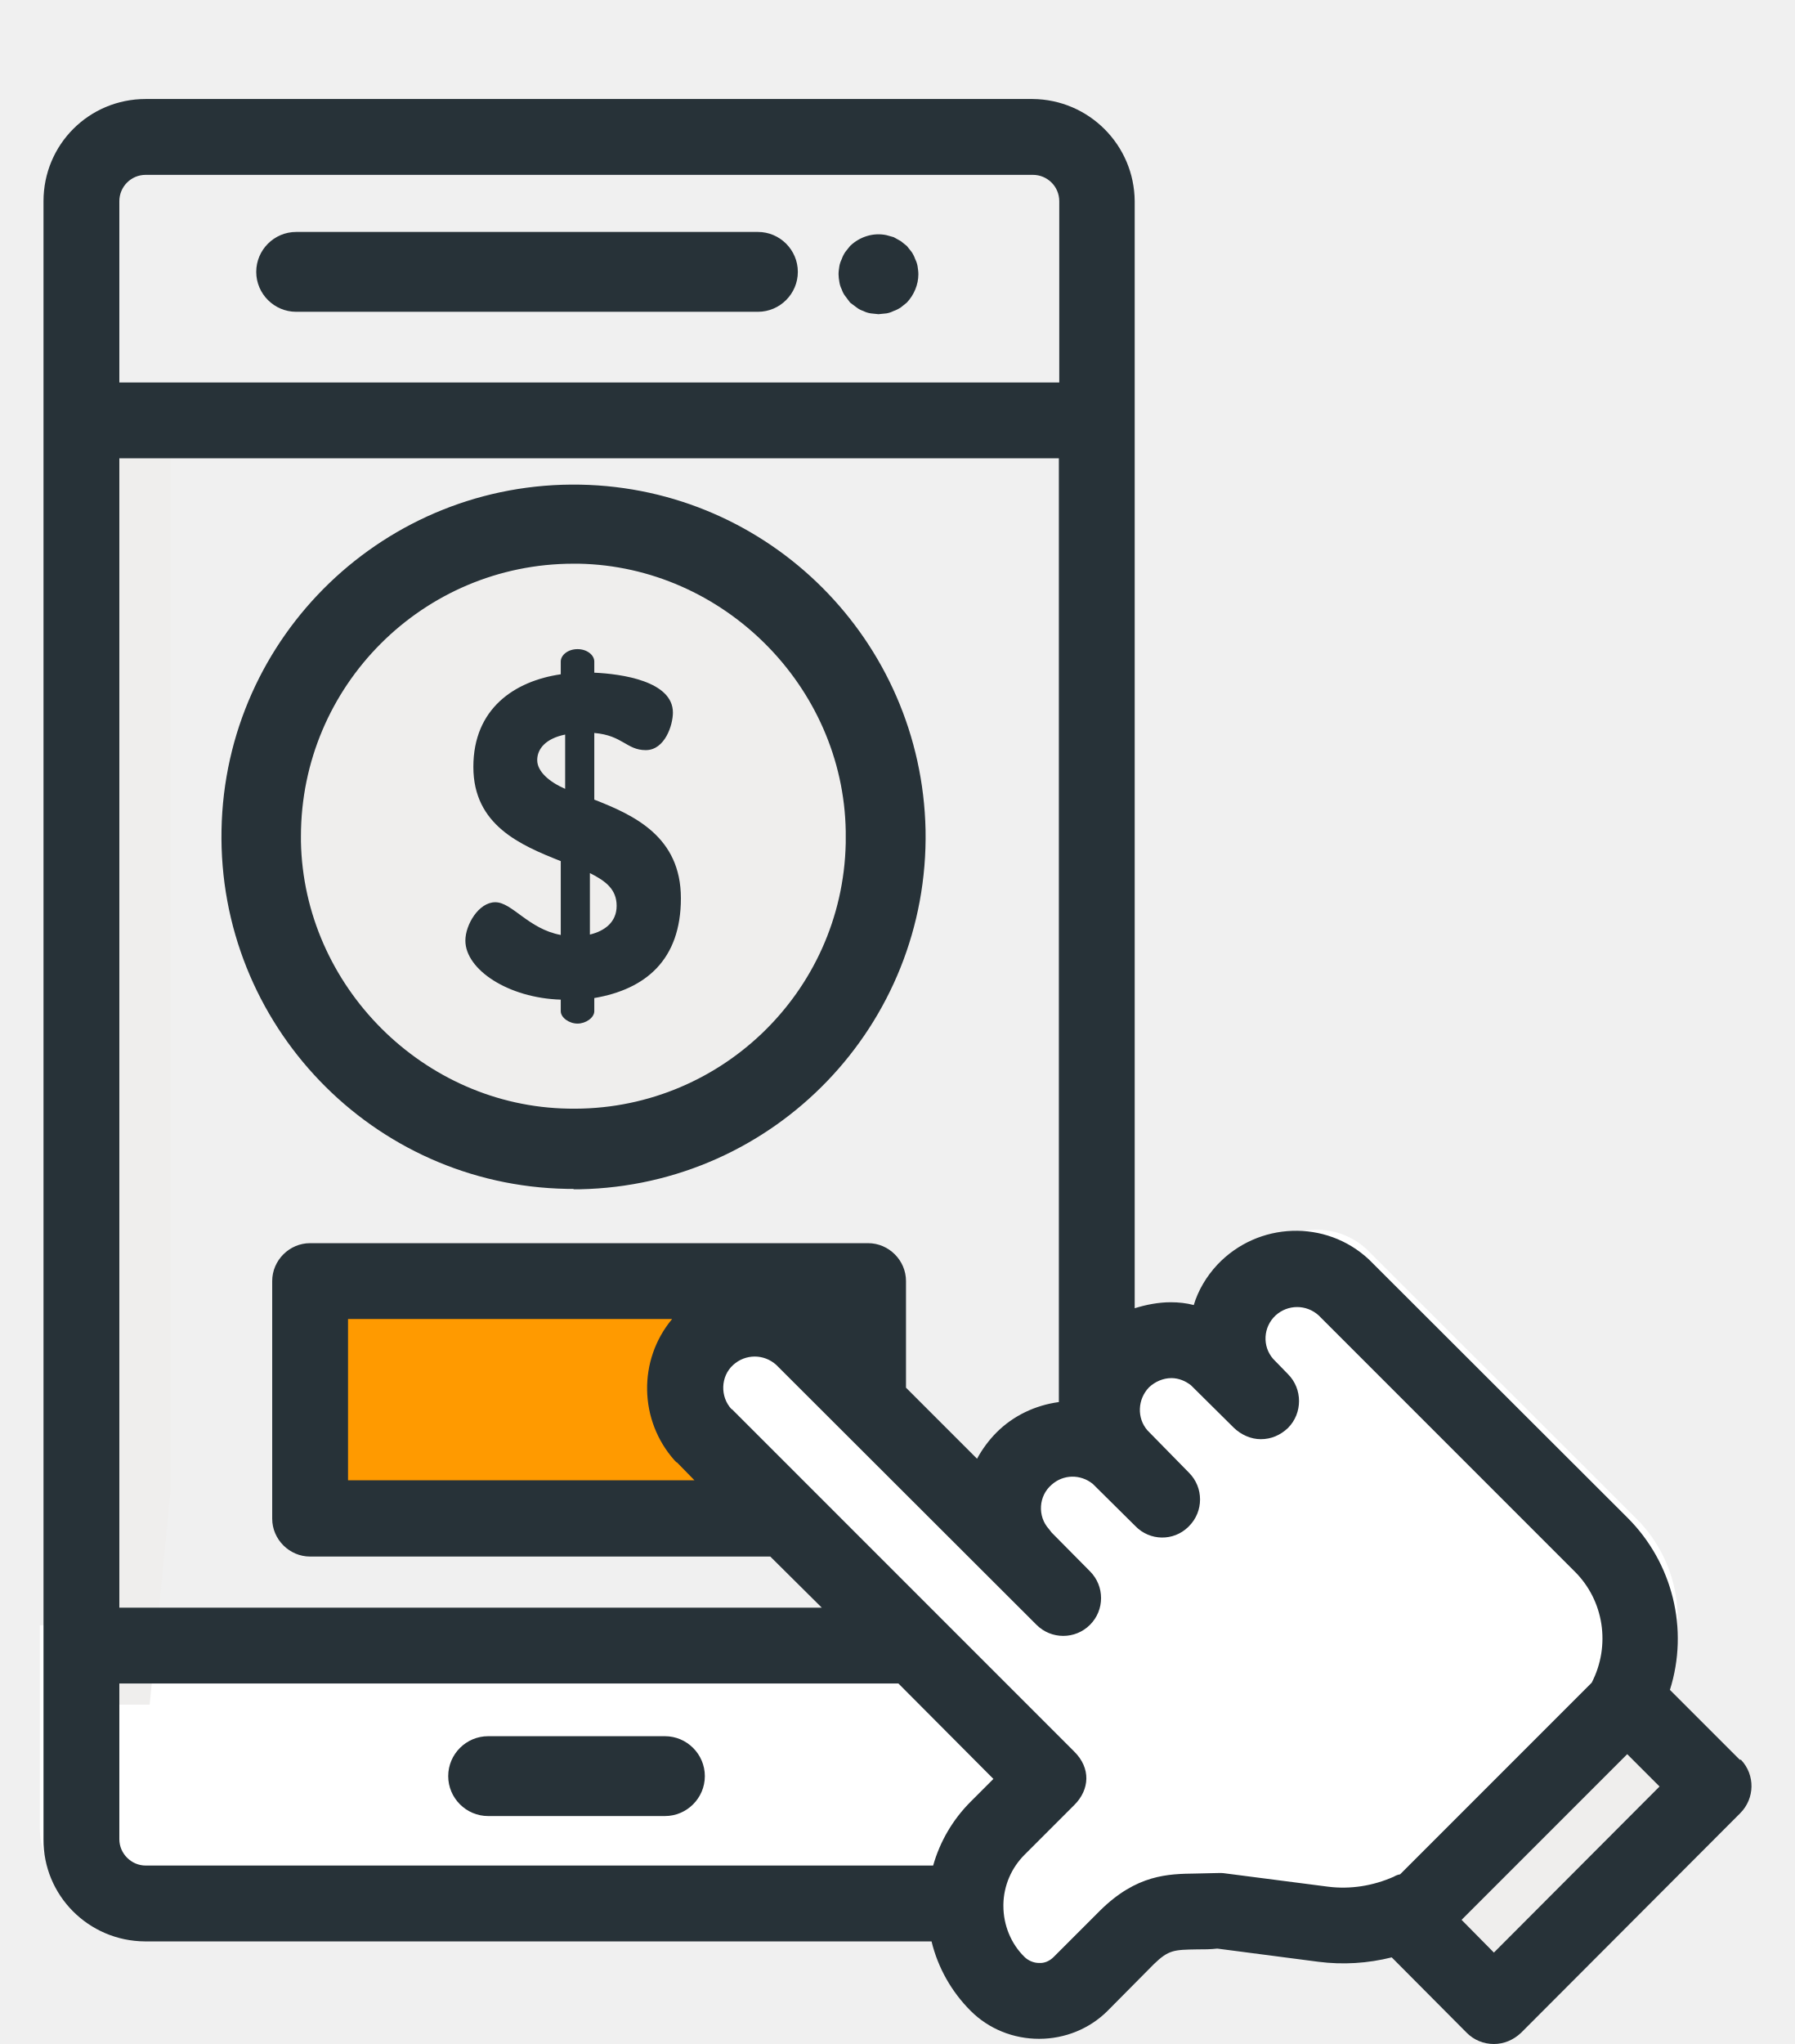
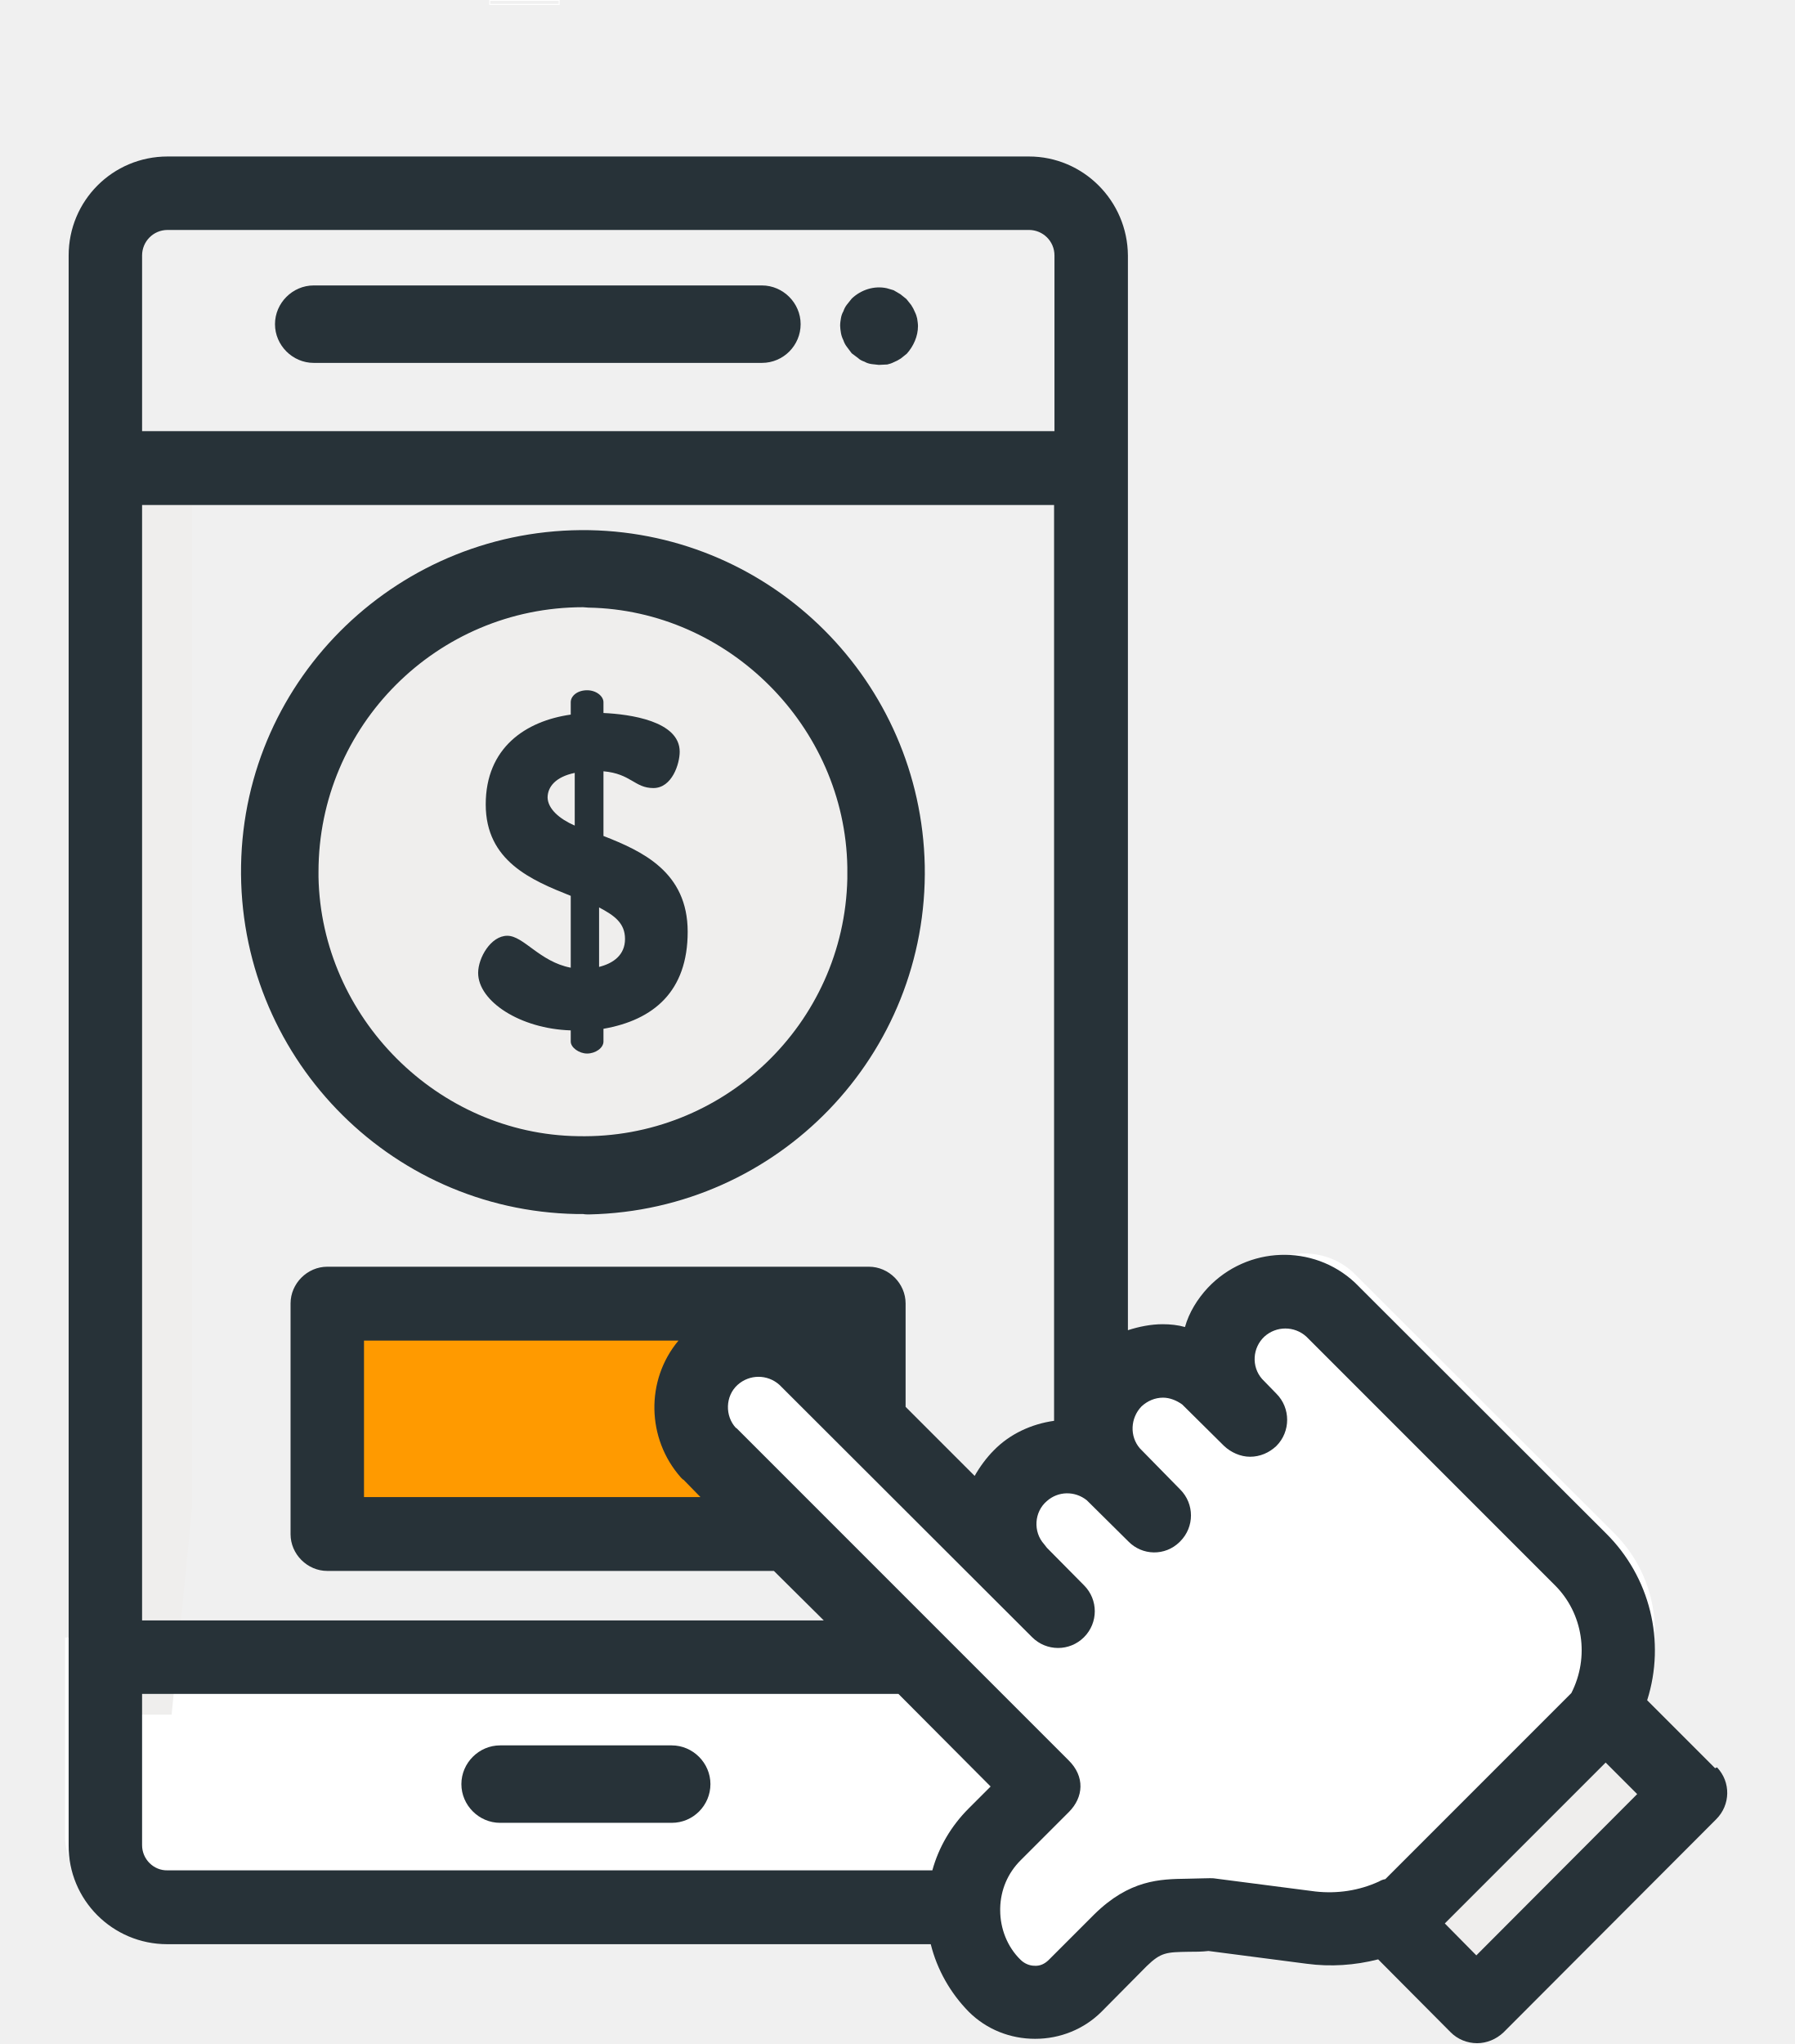
<svg xmlns="http://www.w3.org/2000/svg" version="1.1" id="Capa_1" x="0px" y="0px" viewBox="0 0 449.7 512" style="enable-background:new 0 0 449.7 512;" xml:space="preserve">
  <style type="text/css">
	.st0{fill:#FFFFFF;}
	.st1{fill:#EFEEED;}
	.st2{fill:#FF9A00;}
	.st3{fill:#273238;}
+ 	.st4{fill:none;stroke:#FFFFFF;stroke-width:0.25;stroke-miterlimit:10;}
</style>
-   <path class="st0" d="M264.3,442.1l-35.1-35H10v51c-0.1,9.3,7.4,16.8,16.7,16.9c0.1,0,0.1,0,0.2,0h215.8" />
-   <polyline class="st1" points="42.7,373.8 42.7,104.5 13.8,104.5 13.8,427 37.5,427 " />
-   <polyline class="st2" points="221.8,346.7 221.8,315.4 74.8,315.4 74.8,377.9 199.2,377.9 " />
-   <path class="st0" d="M415.6,423c8-13.8,5.7-31.2-5.5-42.5l-67.7-67.6c-7.1-6.5-18-6.5-25.1,0.1c-7.1,6.7-7.7,17.8-1.3,25.2l-7.1-7  c-3.4-2.8-7.6-4.4-12-4.4c-10.1,0-18.3,8.1-18.4,18.2c0,4.4,1.6,8.7,4.5,12.1h-0.1c-7.5-6.8-19.1-6.2-25.8,1.3  c-6.3,7-6.3,17.6,0,24.6H257l-0.4-0.3L199.8,326c-7.1-6.5-18-6.5-25.1,0c-7.3,6.9-7.8,18.4-0.9,25.8h0.1l90.4,90.2l-13.1,13.1  c-11.3,11.3-11.3,29.7,0,41c6.1,6,15.8,6,21.9,0l12.2-12.1c8.6-8.6,14.3-6.4,24.1-7.1l27.6,3.6c7.7,1,15.6-0.2,22.7-3.5l0.9,0.9  L415.6,423L415.6,423z" />
-   <rect x="358.6" y="445.8" transform="matrix(0.7071 -0.7071 0.7071 0.7071 -209.5934 417.7351)" class="st1" width="81.7" height="32.1" />
-   <path class="st3" d="M435.9,440.8l-17.5-17.5c4.8-15.2,0.7-31.8-10.6-43.1l-64.8-64.7c-10.8-10.1-27.8-9.5-38,1.3  c-2.7,2.9-4.8,6.4-5.9,10.1c-1.9-0.5-3.8-0.7-5.8-0.7c-3,0-6.1,0.6-9,1.5V50.4c-0.1-14.1-11.5-25.5-25.6-25.6H36.5  c-14.2,0-25.6,11.4-25.6,25.6v410.3c-0.1,14.1,11.3,25.5,25.4,25.6c0.1,0,0.1,0,0.2,0h196.9c1.6,6.6,5,12.6,9.8,17.4  c4.6,4.6,10.8,7,17.1,7h0.1c6.4,0,12.6-2.5,17.1-7l11.6-11.7c3.7-3.6,5.1-3.6,10.8-3.7c1.7,0,3.4,0,5.1-0.2l25.3,3.3  c6.2,0.8,12.4,0.4,18.4-1.1l18.8,18.9c1.8,1.8,4.2,2.8,6.8,2.8c2.5,0,4.9-1,6.8-2.8l54.9-55c3.7-3.7,3.8-9.6,0.2-13.4  C436,440.8,436,440.8,435.9,440.8z M249.7,358.8c-1.9,1.9-3.6,4.2-4.9,6.6l-17.8-17.8v-26.7c0-5.2-4.3-9.5-9.5-9.5H77.7  c-5.2,0-9.5,4.3-9.5,9.5v59.5c0,5.2,4.3,9.5,9.5,9.5H193l12.9,12.8h-176V114.8h235.4v236.4C259.4,352,253.9,354.6,249.7,358.8z   M169,365.8l0.5,0.5h0.1l4.4,4.5H87.2v-40.4h81.2C159.8,340.7,160.1,355.8,169,365.8L169,365.8z M29.9,50.4c0-3.6,2.9-6.6,6.6-6.6  h222.3c3.6,0,6.6,2.9,6.6,6.6v45.4H29.9V50.4z M29.9,460.7v-39h195.2l23.8,23.9l-5.7,5.7c-4.5,4.5-7.7,10-9.4,16H36.5  C32.9,467.3,29.9,464.3,29.9,460.7z M332.8,472.6l-26.3-3.4c-0.7-0.1-5.3,0.1-6.9,0.1c-6.9,0.1-14.8,0.2-24,9.3L264,490.2  c-1,1-2.3,1.6-3.7,1.5l0,0c-1.3,0-2.7-0.6-3.6-1.5c-3.4-3.3-5.3-8-5.3-12.8v-0.4l0,0c0.1-4.7,2-9.1,5.3-12.4l12.5-12.5  c3.8-3.8,4.2-9.2-0.1-13.4l-85.7-85.7h-0.1c-2.9-3.1-2.8-8.2,0.4-11.1c3.1-2.8,7.7-2.8,10.8,0l65.2,65.1c3.7,3.7,9.7,3.7,13.4,0  c3.7-3.7,3.7-9.7,0-13.4l-9.6-9.7l-0.7-0.9c-2.9-3.2-2.6-8.3,0.7-11.1c2.9-2.6,7.2-2.7,10.3-0.2l10.7,10.6c3.6,3.7,9.5,3.8,13.2,0.2  c0.1-0.1,0.2-0.2,0.2-0.2c3.7-3.7,3.7-9.7,0-13.4l-10.4-10.6c-2.7-3.1-2.5-7.8,0.4-10.8c1.5-1.4,3.5-2.3,5.6-2.3  c1.8,0,3.5,0.7,4.9,1.8l10.8,10.7c1.8,1.7,4.2,2.8,6.7,2.8c2.6,0,4.9-1,6.8-2.8c3.7-3.7,3.7-9.8,0-13.5l-3.7-3.8  c-2.8-3.2-2.5-8,0.6-10.9c3.1-2.8,7.7-2.8,10.8,0l64.1,64.1c7.4,7.3,9.1,18.6,4.3,27.9l-48,48c-0.6,0.1-1.1,0.3-1.6,0.6  C344,472.4,338.3,473.3,332.8,472.6z M374.3,489.1l-8.1-8.2l41.5-41.5l8.1,8.1L374.3,489.1z" />
-   <path class="st3" d="M166.6,454.9h-44.3c-5.5,0-10-4.5-10-10s4.5-10,10-10h44.3c5.5,0,10,4.5,10,10S172.1,454.9,166.6,454.9z" />
-   <path class="st3" d="M220.1,78.7l-1.9-0.2c-0.7-0.1-1.3-0.3-1.9-0.6c-0.6-0.2-1.2-0.5-1.7-0.9l-1.6-1.2l-1.2-1.6  c-0.4-0.5-0.7-1.1-0.9-1.7c-0.3-0.6-0.5-1.2-0.6-1.9c-0.1-0.6-0.2-1.3-0.2-1.9c0-0.7,0.1-1.3,0.2-2c0.1-0.6,0.3-1.2,0.6-1.8  c0.2-0.6,0.5-1.2,0.9-1.8l1.2-1.5c2.4-2.3,5.8-3.4,9.1-2.7l1.8,0.5l1.8,1c0.5,0.4,1,0.8,1.5,1.2c0.4,0.5,0.8,1,1.2,1.5  c0.4,0.6,0.7,1.2,0.9,1.8c0.3,0.6,0.5,1.2,0.6,1.8c0.1,0.7,0.2,1.3,0.2,2c0,2.6-1.1,5.2-2.9,7.1l-1.5,1.2c-0.6,0.4-1.2,0.7-1.8,0.9  c-0.6,0.3-1.2,0.5-1.8,0.6L220.1,78.7z" />
-   <path class="st3" d="M189.9,78.1H74.2c-5.5,0-10-4.5-10-10s4.5-10,10-10h115.7c5.5,0,10,4.5,10,10S195.4,78.1,189.9,78.1z" />
-   <path class="st1" d="M221.9,208c0.9,43.1-33.3,78.8-76.5,79.7c-1.1,0-2.2,0-3.2,0c-41.9-0.7-76-34.9-76.8-76.7  c-0.8-43.3,33.7-79,77-79.8c0.9,0,1.9,0,2.8,0C187,132,221.2,166.1,221.9,208z" />
-   <path class="st3" d="M143.7,297.8H142c-48.7-0.9-87.4-41.2-86.5-89.9s41.2-87.4,89.9-86.5c47.4,0.9,85.5,39.1,86.5,86.5l0,0  c0.9,48.8-37.8,89-86.6,90c-0.5,0-1.1,0-1.6,0L143.7,297.8z M143.7,141.2c-37.7,0-68.3,30.6-68.3,68.3c0,0.4,0,0.9,0,1.3  c0.7,36.2,30.7,66.3,67,66.9c37.5,0.8,68.7-28.9,69.5-66.5c0-1,0-2,0-3l0,0c-0.6-36.3-30.7-66.3-66.9-67H143.7z" />
-   <path class="st3" d="M140.5,250.4c-13.1-0.4-23.9-7.5-23.9-14.8c0-3.9,3.3-9.6,7.5-9.6c4.2,0,8.3,6.7,16.4,8.2v-18.5  c-10.1-4-21.9-9-21.9-23.6s10.3-21.5,21.9-23.2v-3.2c0-1.6,1.8-3.1,4.2-3.1s4.2,1.5,4.2,3.1v2.8c6.8,0.3,19.7,2.1,19.7,10  c0,3.1-2,9.4-6.8,9.4s-5.8-3.7-12.9-4.3v16.7c10,3.9,21.7,9.3,21.7,24.7s-8.8,22.8-21.7,25v3.3c0,1.6-2.1,3.1-4.2,3.1  s-4.2-1.5-4.2-3.1V250.4z M141.6,197.6V184c-4.9,1-7,3.6-7,6.4S137.5,195.8,141.6,197.6z M147.8,218.7v15.4c3.7-0.9,6.7-3.1,6.7-7.2  S151.8,220.7,147.8,218.7z" />
+   <path class="st0" d="M263.1,444.2l-34.1-34H16.3v49.5c-0.1,9,7.2,16.3,16.2,16.4c0.1,0,0.1,0,0.2,0h209.5" />
+   <polyline class="st1" points="48.1,377.9 48.1,116.5 20,116.5 20,429.5 43,429.5 " />
+   <polyline class="st2" points="221.9,351.6 221.9,321.2 79.2,321.2 79.2,381.8 200,381.8 " />
+   <path class="st0" d="M410,425.6c7.8-13.4,5.5-30.3-5.3-41.3l-65.7-65.6c-6.9-6.3-17.5-6.3-24.4,0.1c-6.9,6.5-7.5,17.3-1.3,24.5  l-6.9-6.8c-3.3-2.7-7.4-4.3-11.6-4.3c-9.8,0-17.8,7.9-17.9,17.7c0,4.3,1.6,8.4,4.4,11.7h-0.1c-7.3-6.6-18.5-6-25,1.3  c-6.1,6.8-6.1,17.1,0,23.9h-0.1l-0.4-0.3l-55.1-55c-6.9-6.3-17.5-6.3-24.4,0c-7.1,6.7-7.6,17.9-0.9,25h0.1l87.7,87.5l-12.7,12.7  c-11,11-11,28.8,0,39.8c5.9,5.8,15.3,5.8,21.3,0l11.8-11.7c8.3-8.3,13.9-6.2,23.4-6.9l26.8,3.5c7.5,1,15.1-0.2,22-3.4l0.9,0.9  L410,425.6L410,425.6z" />
+   <rect x="354.6" y="447.8" transform="matrix(0.7071 -0.7071 0.7071 0.7071 -212.1387 414.5172)" class="st1" width="79.3" height="31.2" />
+   <path class="st3" d="M429.7,442.9l-17-17c4.7-14.8,0.7-30.9-10.3-41.8l-62.9-62.8c-10.5-9.8-27-9.2-36.9,1.3  c-2.6,2.8-4.7,6.2-5.7,9.8c-1.8-0.5-3.7-0.7-5.6-0.7c-2.9,0-5.9,0.6-8.7,1.5V64c-0.1-13.7-11.2-24.8-24.8-24.8H42  c-13.8,0-24.8,11.1-24.8,24.8v398.2c-0.1,13.7,11,24.8,24.7,24.8c0.1,0,0.1,0,0.2,0h191.1c1.6,6.4,4.9,12.2,9.5,16.9  c4.5,4.5,10.5,6.8,16.6,6.8h0.1c6.2,0,12.2-2.4,16.6-6.8l11.3-11.4c3.6-3.5,5-3.5,10.5-3.6c1.7,0,3.3,0,5-0.2l24.6,3.2  c6,0.8,12,0.4,17.9-1.1l18.2,18.3c1.7,1.7,4.1,2.7,6.6,2.7c2.4,0,4.8-1,6.6-2.7l53.3-53.4c3.6-3.6,3.7-9.3,0.2-13  C429.8,442.9,429.8,442.9,429.7,442.9z M249,363.3c-1.8,1.8-3.5,4.1-4.8,6.4l-17.3-17.3v-25.9c0-5-4.2-9.2-9.2-9.2H82  c-5,0-9.2,4.2-9.2,9.2v57.8c0,5,4.2,9.2,9.2,9.2h111.9l12.5,12.4H35.6V126.5h228.5v229.4C258.4,356.7,253,359.2,249,363.3z   M170.6,370.1l0.5,0.5h0.1l4.3,4.4H91.2v-39.2h78.8C161.7,345.7,162,360.4,170.6,370.1L170.6,370.1z M35.6,64c0-3.5,2.8-6.4,6.4-6.4  h215.8c3.5,0,6.4,2.8,6.4,6.4V108H35.6V64z M35.6,462.2v-37.9h189.5l23.1,23.2l-5.5,5.5c-4.4,4.4-7.5,9.7-9.1,15.5H42  C38.5,468.6,35.6,465.7,35.6,462.2z M329.6,473.8l-25.5-3.3c-0.7-0.1-5.1,0.1-6.7,0.1c-6.7,0.1-14.4,0.2-23.3,9l-11.3,11.3  c-1,1-2.2,1.6-3.6,1.5l0,0c-1.3,0-2.6-0.6-3.5-1.5c-3.3-3.2-5.1-7.8-5.1-12.4V478l0,0c0.1-4.6,1.9-8.8,5.1-12l12.1-12.1  c3.7-3.7,4.1-8.9-0.1-13l-83.2-83.2h-0.1c-2.8-3-2.7-8,0.4-10.8c3-2.7,7.5-2.7,10.5,0l63.3,63.2c3.6,3.6,9.4,3.6,13,0  c3.6-3.6,3.6-9.4,0-13l-9.3-9.4l-0.7-0.9c-2.8-3.1-2.5-8.1,0.7-10.8c2.8-2.5,7-2.6,10-0.2l10.4,10.3c3.5,3.6,9.2,3.7,12.8,0.2  c0.1-0.1,0.2-0.2,0.2-0.2c3.6-3.6,3.6-9.4,0-13l-10.1-10.3c-2.6-3-2.4-7.6,0.4-10.5c1.5-1.4,3.4-2.2,5.4-2.2c1.7,0,3.4,0.7,4.8,1.7  l10.5,10.4c1.7,1.6,4.1,2.7,6.5,2.7c2.5,0,4.8-1,6.6-2.7c3.6-3.6,3.6-9.5,0-13.1l-3.6-3.7c-2.7-3.1-2.4-7.8,0.6-10.6  c3-2.7,7.5-2.7,10.5,0l62.2,62.2c7.2,7.1,8.8,18.1,4.2,27.1l-46.6,46.6c-0.6,0.1-1.1,0.3-1.6,0.6C340.5,473.6,335,474.4,329.6,473.8  z M369.9,489.8l-7.9-8l40.3-40.3l7.9,7.9L369.9,489.8z" />
+   <path class="st3" d="M168.3,456.6h-43c-5.3,0-9.7-4.4-9.7-9.7s4.4-9.7,9.7-9.7h43c5.3,0,9.7,4.4,9.7,9.7S173.7,456.6,168.3,456.6z" />
+   <path class="st3" d="M220.2,91.4l-1.8-0.2c-0.7-0.1-1.3-0.3-1.8-0.6c-0.6-0.2-1.2-0.5-1.6-0.9l-1.6-1.2l-1.2-1.6  c-0.4-0.5-0.7-1.1-0.9-1.7c-0.3-0.6-0.5-1.2-0.6-1.8c-0.1-0.6-0.2-1.3-0.2-1.8c0-0.7,0.1-1.3,0.2-1.9c0.1-0.6,0.3-1.2,0.6-1.7  c0.2-0.6,0.5-1.2,0.9-1.7l1.2-1.5c2.3-2.2,5.6-3.3,8.8-2.6l1.7,0.5l1.7,1c0.5,0.4,1,0.8,1.5,1.2c0.4,0.5,0.8,1,1.2,1.5  c0.4,0.6,0.7,1.2,0.9,1.7c0.3,0.6,0.5,1.2,0.6,1.7c0.1,0.7,0.2,1.3,0.2,1.9c0,2.5-1.1,5-2.8,6.9l-1.5,1.2c-0.6,0.4-1.2,0.7-1.7,0.9  c-0.6,0.3-1.2,0.5-1.7,0.6L220.2,91.4z" />
+   <path class="st3" d="M190.9,90.9H78.6c-5.3,0-9.7-4.4-9.7-9.7s4.4-9.7,9.7-9.7h112.3c5.3,0,9.7,4.4,9.7,9.7S196.3,90.9,190.9,90.9z" />
+   <path class="st1" d="M222,216.9c0.9,41.8-32.3,76.5-74.3,77.4c-1.1,0-2.1,0-3.1,0c-40.7-0.7-73.8-33.9-74.5-74.4  c-0.8-42,32.7-76.7,74.7-77.5c0.9,0,1.8,0,2.7,0C188.1,143.2,221.3,176.3,222,216.9z" />
+   <path class="st3" d="M146.1,304.1h-1.7c-47.3-0.9-84.8-40-84-87.3s40-84.8,87.3-84c46,0.9,83,38,84,84l0,0  c0.9,47.4-36.7,86.4-84.1,87.4C147.2,304.2,146.6,304.2,146.1,304.1L146.1,304.1z M146.1,152.1c-36.6,0-66.3,29.7-66.3,66.3  c0,0.4,0,0.9,0,1.3c0.7,35.1,29.8,64.4,65,64.9c36.4,0.8,66.7-28.1,67.5-64.5c0-1,0-1.9,0-2.9l0,0c-0.6-35.2-29.8-64.4-64.9-65  L146.1,152.1L146.1,152.1z" />
+   <path class="st3" d="M143,258.1c-12.7-0.4-23.2-7.3-23.2-14.4c0-3.8,3.2-9.3,7.3-9.3s8.1,6.5,15.9,8v-18  c-9.8-3.9-21.3-8.7-21.3-22.9c0-14.2,10-20.9,21.3-22.5v-3.1c0-1.6,1.7-3,4.1-3c2.3,0,4.1,1.5,4.1,3v2.7c6.6,0.3,19.1,2,19.1,9.7  c0,3-1.9,9.1-6.6,9.1s-5.6-3.6-12.5-4.2v16.2c9.7,3.8,21.1,9,21.1,24c0,14.9-8.5,22.1-21.1,24.3v3.2c0,1.6-2,3-4.1,3  c-2,0-4.1-1.5-4.1-3V258.1z M144,206.8v-13.2c-4.8,1-6.8,3.5-6.8,6.2C137.3,202.6,140.1,205.1,144,206.8z M150.1,227.3v14.9  c3.6-0.9,6.5-3,6.5-7S153.9,229.3,150.1,227.3z" />
+   <rect x="122.7" y="0.1" class="st4" width="17.4" height="1" />
</svg>
